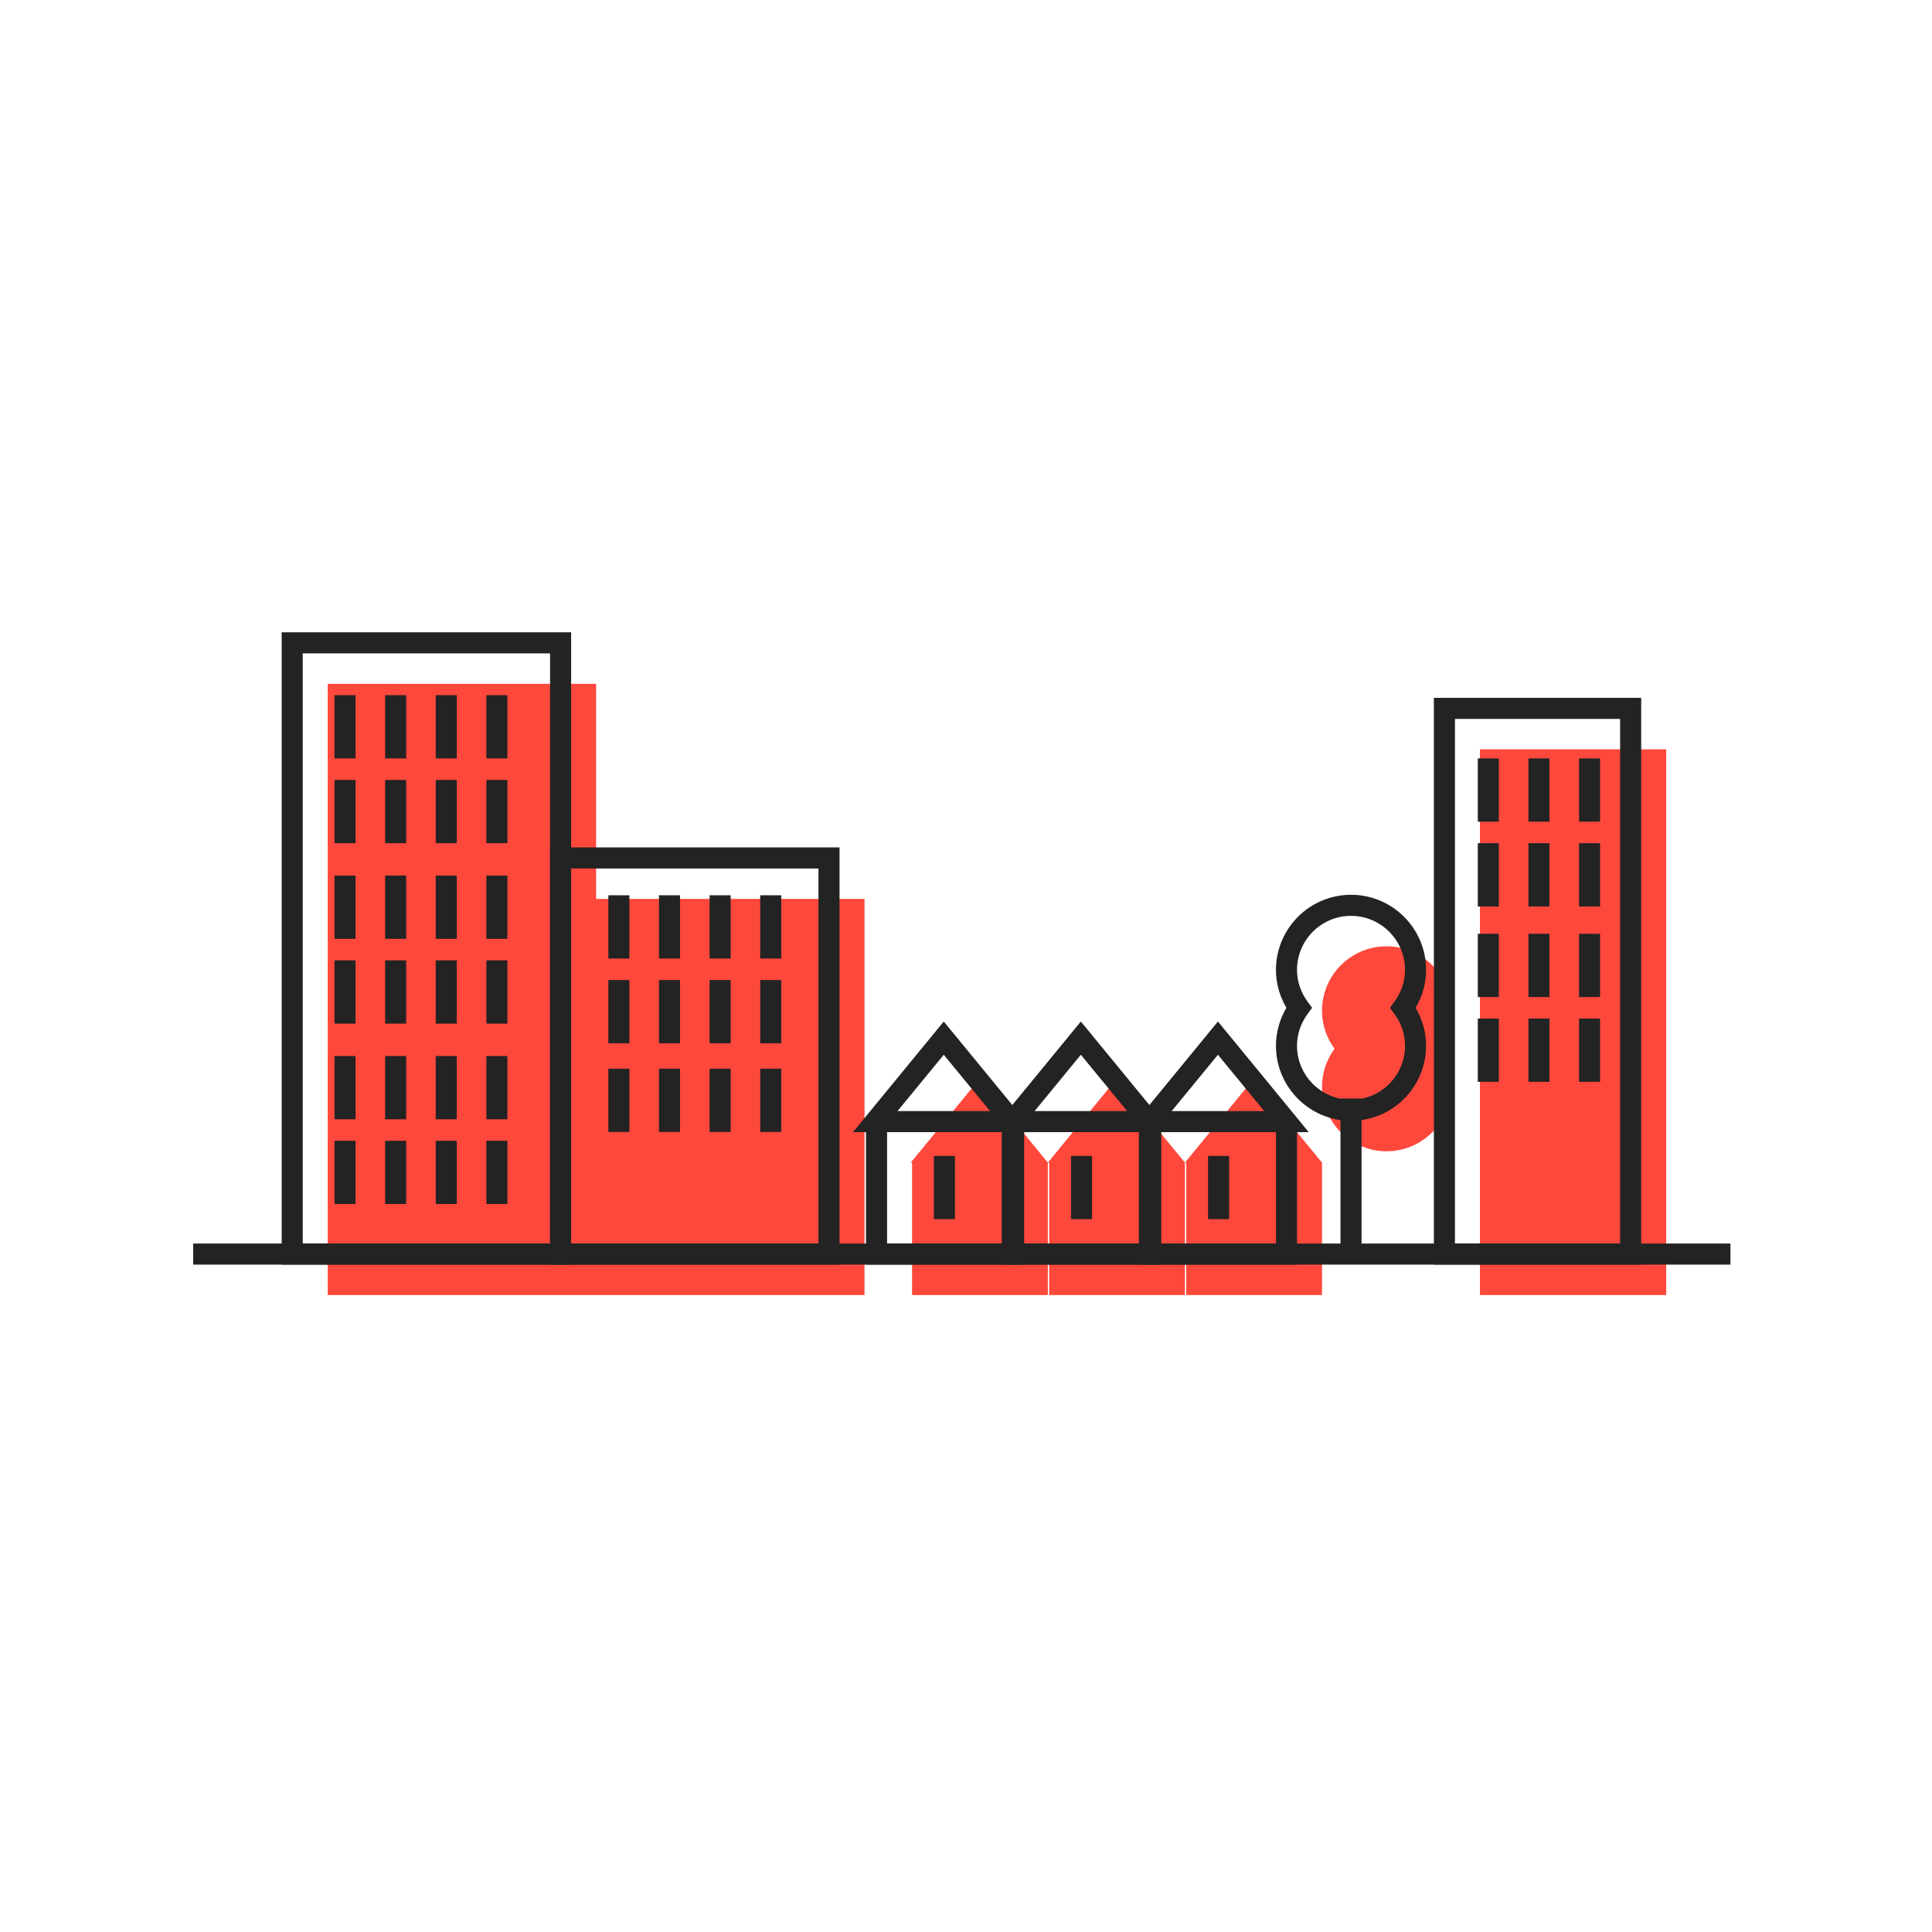
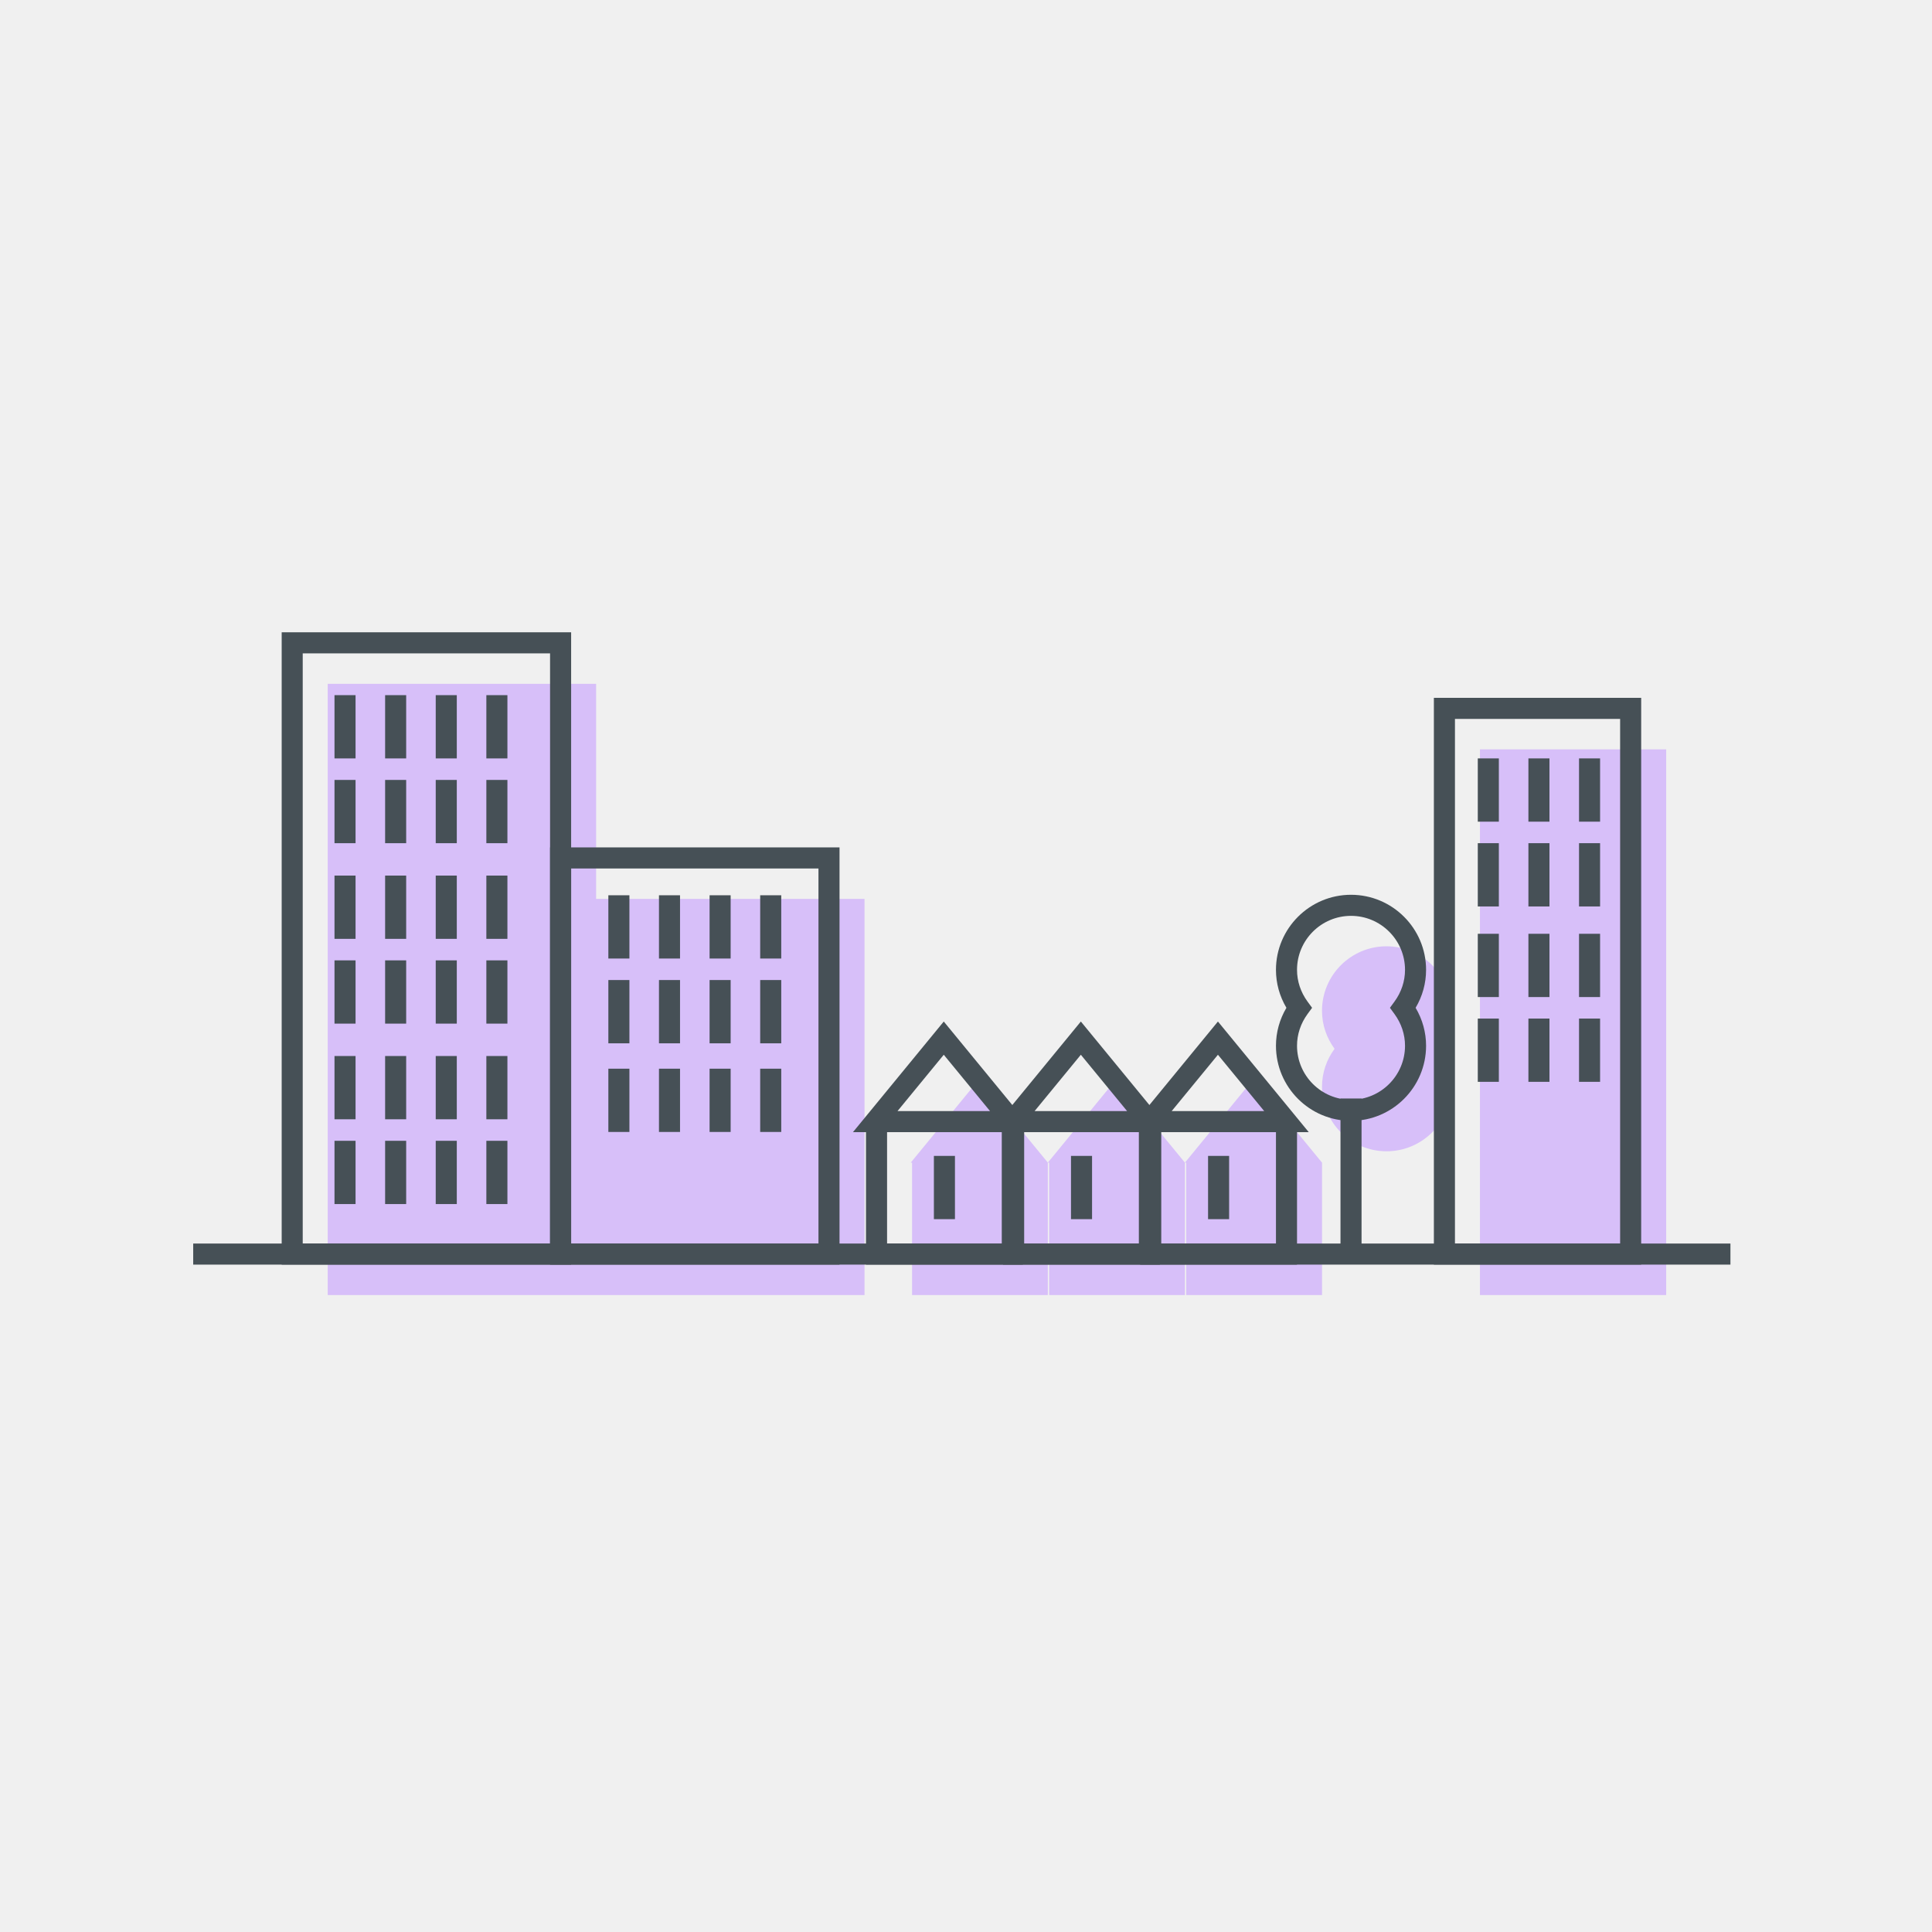
<svg xmlns="http://www.w3.org/2000/svg" width="110" height="110" viewBox="0 0 110 110" fill="none">
  <g id="i-viv">
-     <rect width="110" height="110" fill="white" />
    <g id="Group">
-       <path id="Fill 1" fill-rule="evenodd" clip-rule="evenodd" d="M18.659 38.934V73.735H33.94H49.222V51.18H33.94V38.934H18.659Z" fill="#FF483C" />
-       <path id="Fill 2" fill-rule="evenodd" clip-rule="evenodd" d="M84.262 73.735H94.866V42.665H84.262V73.735Z" fill="#FF483C" />
-       <path id="Fill 3" fill-rule="evenodd" clip-rule="evenodd" d="M51.854 66.195H51.929V73.735H59.66V66.195L55.756 61.44L51.854 66.195Z" fill="#FF483C" />
-       <path id="Fill 4" fill-rule="evenodd" clip-rule="evenodd" d="M59.659 66.195H59.734V73.735H67.464V66.195L63.561 61.44L59.659 66.195Z" fill="#FF483C" />
-       <path id="Fill 5" fill-rule="evenodd" clip-rule="evenodd" d="M67.464 66.195H67.539V73.735H75.27V66.195L71.366 61.44L67.464 66.195Z" fill="#FF483C" />
-       <path id="Fill 6" fill-rule="evenodd" clip-rule="evenodd" d="M78.943 65.549C80.972 65.549 82.618 63.904 82.618 61.875C82.618 61.064 82.346 60.321 81.902 59.714C82.346 59.106 82.618 58.363 82.618 57.552C82.618 55.523 80.972 53.878 78.943 53.878C76.914 53.878 75.269 55.523 75.269 57.552C75.269 58.363 75.54 59.106 75.984 59.714C75.54 60.321 75.269 61.064 75.269 61.875C75.269 63.904 76.914 65.549 78.943 65.549Z" fill="#FF483C" />
-       <path id="Fill 8" fill-rule="evenodd" clip-rule="evenodd" d="M32.518 70.802H46.6V49.448H32.518V70.802ZM31.319 72.002H47.799V48.247H31.319V72.002Z" fill="#232323" />
-       <path id="Fill 10" fill-rule="evenodd" clip-rule="evenodd" d="M82.839 70.802H92.243V40.932H82.839V70.802ZM81.639 72.002H93.442V39.732H81.639V72.002Z" fill="#232323" />
-       <path id="Fill 11" fill-rule="evenodd" clip-rule="evenodd" d="M11 72.002H98.524V70.802H11V72.002Z" fill="#232323" />
-       <path id="Fill 12" fill-rule="evenodd" clip-rule="evenodd" d="M58.236 72.002H49.306V63.861H50.506V70.802H57.037V63.861H58.236V72.002Z" fill="#232323" />
-       <path id="Fill 13" fill-rule="evenodd" clip-rule="evenodd" d="M51.1 63.261H56.369L53.734 60.053L51.1 63.261ZM58.906 64.461H48.563L53.734 58.161L58.906 64.461Z" fill="#232323" />
-       <path id="Fill 14" fill-rule="evenodd" clip-rule="evenodd" d="M66.041 72.002H57.112V63.861H58.312V70.802H64.842V63.861H66.041V72.002Z" fill="#232323" />
-       <path id="Fill 15" fill-rule="evenodd" clip-rule="evenodd" d="M58.905 63.261H64.173L61.539 60.053L58.905 63.261ZM66.71 64.461H56.368L61.539 58.161L66.71 64.461Z" fill="#232323" />
-       <path id="Fill 16" fill-rule="evenodd" clip-rule="evenodd" d="M73.847 72.002H64.917V63.861H66.117V70.802H72.648V63.861H73.847V72.002Z" fill="#232323" />
-       <path id="Fill 17" fill-rule="evenodd" clip-rule="evenodd" d="M66.71 63.261H71.979L69.344 60.053L66.71 63.261ZM74.516 64.461H64.173L69.344 58.161L74.516 64.461Z" fill="#232323" />
-       <path id="Fill 18" fill-rule="evenodd" clip-rule="evenodd" d="M76.322 71.402H77.521V62.544H76.322V71.402Z" fill="#232323" />
-       <path id="Fill 19" fill-rule="evenodd" clip-rule="evenodd" d="M76.921 52.145C75.226 52.145 73.847 53.524 73.847 55.219C73.847 55.866 74.055 56.49 74.446 57.026L74.705 57.38L74.446 57.734C74.055 58.271 73.847 58.895 73.847 59.541C73.847 61.237 75.226 62.616 76.921 62.616C78.616 62.616 79.996 61.237 79.996 59.541C79.996 58.896 79.788 58.271 79.396 57.734L79.137 57.38L79.396 57.026C79.788 56.489 79.996 55.865 79.996 55.219C79.996 53.524 78.616 52.145 76.921 52.145M76.921 63.816C74.565 63.816 72.648 61.898 72.648 59.541C72.648 58.779 72.853 58.04 73.243 57.38C72.853 56.721 72.648 55.982 72.648 55.219C72.648 52.862 74.565 50.945 76.921 50.945C79.278 50.945 81.195 52.862 81.195 55.219C81.195 55.981 80.99 56.721 80.599 57.38C80.99 58.041 81.195 58.78 81.195 59.541C81.195 61.898 79.278 63.816 76.921 63.816" fill="#232323" />
-       <path id="Fill 20" fill-rule="evenodd" clip-rule="evenodd" d="M19.045 43.181H20.244V39.579H19.045V43.181Z" fill="#232323" />
-       <path id="Fill 21" fill-rule="evenodd" clip-rule="evenodd" d="M19.045 48.008H20.244V44.406H19.045V48.008Z" fill="#232323" />
-       <path id="Fill 22" fill-rule="evenodd" clip-rule="evenodd" d="M21.927 43.181H23.126V39.579H21.927V43.181Z" fill="#232323" />
-       <path id="Fill 23" fill-rule="evenodd" clip-rule="evenodd" d="M21.927 48.008H23.126V44.406H21.927V48.008Z" fill="#232323" />
-       <path id="Fill 24" fill-rule="evenodd" clip-rule="evenodd" d="M27.691 43.181H28.89V39.579H27.691V43.181Z" fill="#232323" />
-       <path id="Fill 25" fill-rule="evenodd" clip-rule="evenodd" d="M27.691 48.008H28.89V44.406H27.691V48.008Z" fill="#232323" />
-       <path id="Fill 26" fill-rule="evenodd" clip-rule="evenodd" d="M24.809 43.181H26.008V39.579H24.809V43.181Z" fill="#232323" />
-       <path id="Fill 27" fill-rule="evenodd" clip-rule="evenodd" d="M24.809 48.008H26.008V44.406H24.809V48.008Z" fill="#232323" />
-       <path id="Fill 28" fill-rule="evenodd" clip-rule="evenodd" d="M17.236 70.802H31.318V37.2H17.236V70.802ZM16.038 72.002H32.518V36H16.038V72.002Z" fill="#232323" />
-       <path id="Fill 29" fill-rule="evenodd" clip-rule="evenodd" d="M19.045 53.454H20.244V49.852H19.045V53.454Z" fill="#232323" />
-       <path id="Fill 30" fill-rule="evenodd" clip-rule="evenodd" d="M19.045 58.281H20.244V54.679H19.045V58.281Z" fill="#232323" />
-       <path id="Fill 31" fill-rule="evenodd" clip-rule="evenodd" d="M21.927 53.454H23.126V49.852H21.927V53.454Z" fill="#232323" />
-       <path id="Fill 32" fill-rule="evenodd" clip-rule="evenodd" d="M21.927 58.281H23.126V54.679H21.927V58.281Z" fill="#232323" />
-       <path id="Fill 33" fill-rule="evenodd" clip-rule="evenodd" d="M27.691 53.454H28.89V49.852H27.691V53.454Z" fill="#232323" />
-       <path id="Fill 34" fill-rule="evenodd" clip-rule="evenodd" d="M27.691 58.281H28.89V54.679H27.691V58.281Z" fill="#232323" />
-       <path id="Fill 35" fill-rule="evenodd" clip-rule="evenodd" d="M24.809 53.454H26.008V49.852H24.809V53.454Z" fill="#232323" />
-       <path id="Fill 36" fill-rule="evenodd" clip-rule="evenodd" d="M24.809 58.281H26.008V54.679H24.809V58.281Z" fill="#232323" />
-       <path id="Fill 37" fill-rule="evenodd" clip-rule="evenodd" d="M34.637 54.575H35.836V50.973H34.637V54.575Z" fill="#232323" />
-       <path id="Fill 38" fill-rule="evenodd" clip-rule="evenodd" d="M34.637 59.402H35.836V55.799H34.637V59.402Z" fill="#232323" />
-       <path id="Fill 39" fill-rule="evenodd" clip-rule="evenodd" d="M37.519 54.575H38.718V50.973H37.519V54.575Z" fill="#232323" />
-       <path id="Fill 40" fill-rule="evenodd" clip-rule="evenodd" d="M37.519 59.402H38.718V55.799H37.519V59.402Z" fill="#232323" />
-       <path id="Fill 41" fill-rule="evenodd" clip-rule="evenodd" d="M43.282 54.575H44.481V50.973H43.282V54.575Z" fill="#232323" />
-       <path id="Fill 42" fill-rule="evenodd" clip-rule="evenodd" d="M43.282 59.402H44.481V55.799H43.282V59.402Z" fill="#232323" />
-       <path id="Fill 43" fill-rule="evenodd" clip-rule="evenodd" d="M40.401 54.575H41.6V50.973H40.401V54.575Z" fill="#232323" />
-       <path id="Fill 44" fill-rule="evenodd" clip-rule="evenodd" d="M40.401 59.402H41.6V55.799H40.401V59.402Z" fill="#232323" />
-       <path id="Fill 45" fill-rule="evenodd" clip-rule="evenodd" d="M53.172 69.414H54.371V65.812H53.172V69.414Z" fill="#232323" />
-       <path id="Fill 46" fill-rule="evenodd" clip-rule="evenodd" d="M60.978 69.414H62.177V65.812H60.978V69.414Z" fill="#232323" />
-       <path id="Fill 47" fill-rule="evenodd" clip-rule="evenodd" d="M68.782 69.414H69.981V65.812H68.782V69.414Z" fill="#232323" />
-       <path id="Fill 48" fill-rule="evenodd" clip-rule="evenodd" d="M84.139 46.783H85.338V43.18H84.139V46.783Z" fill="#232323" />
-       <path id="Fill 49" fill-rule="evenodd" clip-rule="evenodd" d="M84.139 51.61H85.338V48.007H84.139V51.61Z" fill="#232323" />
-       <path id="Fill 50" fill-rule="evenodd" clip-rule="evenodd" d="M87.021 46.783H88.22V43.18H87.021V46.783Z" fill="#232323" />
-       <path id="Fill 51" fill-rule="evenodd" clip-rule="evenodd" d="M87.021 51.61H88.22V48.007H87.021V51.61Z" fill="#232323" />
-       <path id="Fill 52" fill-rule="evenodd" clip-rule="evenodd" d="M89.903 46.783H91.102V43.18H89.903V46.783Z" fill="#232323" />
-       <path id="Fill 53" fill-rule="evenodd" clip-rule="evenodd" d="M89.903 51.61H91.102V48.007H89.903V51.61Z" fill="#232323" />
-       <path id="Fill 54" fill-rule="evenodd" clip-rule="evenodd" d="M84.139 56.768H85.338V53.166H84.139V56.768Z" fill="#232323" />
-       <path id="Fill 55" fill-rule="evenodd" clip-rule="evenodd" d="M84.139 61.595H85.338V57.993H84.139V61.595Z" fill="#232323" />
-       <path id="Fill 56" fill-rule="evenodd" clip-rule="evenodd" d="M87.021 56.768H88.22V53.166H87.021V56.768Z" fill="#232323" />
-       <path id="Fill 57" fill-rule="evenodd" clip-rule="evenodd" d="M87.021 61.595H88.22V57.993H87.021V61.595Z" fill="#232323" />
-       <path id="Fill 58" fill-rule="evenodd" clip-rule="evenodd" d="M89.903 56.768H91.102V53.166H89.903V56.768Z" fill="#232323" />
-       <path id="Fill 59" fill-rule="evenodd" clip-rule="evenodd" d="M89.903 61.595H91.102V57.993H89.903V61.595Z" fill="#232323" />
-       <path id="Fill 60" fill-rule="evenodd" clip-rule="evenodd" d="M34.637 64.449H35.836V60.847H34.637V64.449Z" fill="#232323" />
-       <path id="Fill 61" fill-rule="evenodd" clip-rule="evenodd" d="M37.519 64.449H38.718V60.847H37.519V64.449Z" fill="#232323" />
-       <path id="Fill 62" fill-rule="evenodd" clip-rule="evenodd" d="M43.282 64.449H44.481V60.847H43.282V64.449Z" fill="#232323" />
-       <path id="Fill 63" fill-rule="evenodd" clip-rule="evenodd" d="M40.401 64.449H41.6V60.847H40.401V64.449Z" fill="#232323" />
-       <path id="Fill 64" fill-rule="evenodd" clip-rule="evenodd" d="M19.045 63.727H20.244V60.125H19.045V63.727Z" fill="#232323" />
-       <path id="Fill 65" fill-rule="evenodd" clip-rule="evenodd" d="M19.045 68.554H20.244V64.952H19.045V68.554Z" fill="#232323" />
-       <path id="Fill 66" fill-rule="evenodd" clip-rule="evenodd" d="M21.927 63.727H23.126V60.125H21.927V63.727Z" fill="#232323" />
-       <path id="Fill 67" fill-rule="evenodd" clip-rule="evenodd" d="M21.927 68.554H23.126V64.952H21.927V68.554Z" fill="#232323" />
-       <path id="Fill 68" fill-rule="evenodd" clip-rule="evenodd" d="M27.691 63.727H28.89V60.125H27.691V63.727Z" fill="#232323" />
-       <path id="Fill 69" fill-rule="evenodd" clip-rule="evenodd" d="M27.691 68.554H28.89V64.952H27.691V68.554Z" fill="#232323" />
-       <path id="Fill 70" fill-rule="evenodd" clip-rule="evenodd" d="M24.809 63.727H26.008V60.125H24.809V63.727Z" fill="#232323" />
-       <path id="Fill 71" fill-rule="evenodd" clip-rule="evenodd" d="M24.809 68.554H26.008V64.952H24.809V68.554Z" fill="#232323" />
+       <path id="Fill 1" fill-rule="evenodd" clip-rule="evenodd" d="M18.659 38.934V73.735H33.94H49.222V51.18H33.94V38.934H18.659Z" fill="#D7BFF9" />
+       <path id="Fill 2" fill-rule="evenodd" clip-rule="evenodd" d="M84.262 73.735H94.866V42.665H84.262V73.735Z" fill="#D7BFF9" />
+       <path id="Fill 3" fill-rule="evenodd" clip-rule="evenodd" d="M51.854 66.195H51.929V73.735H59.66V66.195L55.756 61.44L51.854 66.195Z" fill="#D7BFF9" />
+       <path id="Fill 4" fill-rule="evenodd" clip-rule="evenodd" d="M59.659 66.195H59.734V73.735H67.464V66.195L63.561 61.44L59.659 66.195Z" fill="#D7BFF9" />
+       <path id="Fill 5" fill-rule="evenodd" clip-rule="evenodd" d="M67.464 66.195H67.539V73.735H75.27V66.195L71.366 61.44L67.464 66.195Z" fill="#D7BFF9" />
+       <path id="Fill 6" fill-rule="evenodd" clip-rule="evenodd" d="M78.943 65.549C80.972 65.549 82.618 63.904 82.618 61.875C82.618 61.064 82.346 60.321 81.902 59.714C82.346 59.106 82.618 58.363 82.618 57.552C82.618 55.523 80.972 53.878 78.943 53.878C76.914 53.878 75.269 55.523 75.269 57.552C75.269 58.363 75.54 59.106 75.984 59.714C75.54 60.321 75.269 61.064 75.269 61.875C75.269 63.904 76.914 65.549 78.943 65.549Z" fill="#D7BFF9" />
+       <path id="Fill 8" fill-rule="evenodd" clip-rule="evenodd" d="M32.518 70.802H46.6V49.448H32.518V70.802ZM31.319 72.002H47.799V48.247H31.319V72.002Z" fill="#465056" />
+       <path id="Fill 10" fill-rule="evenodd" clip-rule="evenodd" d="M82.839 70.802H92.243V40.932H82.839V70.802ZM81.639 72.002H93.442V39.732H81.639V72.002Z" fill="#465056" />
+       <path id="Fill 11" fill-rule="evenodd" clip-rule="evenodd" d="M11 72.002H98.524V70.802H11V72.002Z" fill="#465056" />
+       <path id="Fill 12" fill-rule="evenodd" clip-rule="evenodd" d="M58.236 72.002H49.306V63.861H50.506V70.802H57.037V63.861H58.236V72.002Z" fill="#465056" />
+       <path id="Fill 13" fill-rule="evenodd" clip-rule="evenodd" d="M51.1 63.261H56.369L53.734 60.053L51.1 63.261ZM58.906 64.461H48.563L53.734 58.161L58.906 64.461Z" fill="#465056" />
+       <path id="Fill 14" fill-rule="evenodd" clip-rule="evenodd" d="M66.041 72.002H57.112V63.861H58.312V70.802H64.842V63.861H66.041V72.002Z" fill="#465056" />
+       <path id="Fill 15" fill-rule="evenodd" clip-rule="evenodd" d="M58.905 63.261H64.173L61.539 60.053L58.905 63.261ZM66.71 64.461H56.368L61.539 58.161L66.71 64.461Z" fill="#465056" />
+       <path id="Fill 16" fill-rule="evenodd" clip-rule="evenodd" d="M73.847 72.002H64.917V63.861H66.117V70.802H72.648V63.861H73.847V72.002Z" fill="#465056" />
+       <path id="Fill 17" fill-rule="evenodd" clip-rule="evenodd" d="M66.71 63.261H71.979L69.344 60.053L66.71 63.261ZM74.516 64.461H64.173L69.344 58.161L74.516 64.461Z" fill="#465056" />
+       <path id="Fill 18" fill-rule="evenodd" clip-rule="evenodd" d="M76.322 71.402H77.521V62.544H76.322V71.402Z" fill="#465056" />
+       <path id="Fill 19" fill-rule="evenodd" clip-rule="evenodd" d="M76.921 52.145C75.226 52.145 73.847 53.524 73.847 55.219C73.847 55.866 74.055 56.49 74.446 57.026L74.705 57.38L74.446 57.734C74.055 58.271 73.847 58.895 73.847 59.541C73.847 61.237 75.226 62.616 76.921 62.616C78.616 62.616 79.996 61.237 79.996 59.541C79.996 58.896 79.788 58.271 79.396 57.734L79.137 57.38L79.396 57.026C79.788 56.489 79.996 55.865 79.996 55.219C79.996 53.524 78.616 52.145 76.921 52.145ZM76.921 63.816C74.565 63.816 72.648 61.898 72.648 59.541C72.648 58.779 72.853 58.04 73.243 57.38C72.853 56.721 72.648 55.982 72.648 55.219C72.648 52.862 74.565 50.945 76.921 50.945C79.278 50.945 81.195 52.862 81.195 55.219C81.195 55.981 80.99 56.721 80.599 57.38C80.99 58.041 81.195 58.78 81.195 59.541C81.195 61.898 79.278 63.816 76.921 63.816Z" fill="#465056" />
+       <path id="Fill 20" fill-rule="evenodd" clip-rule="evenodd" d="M19.045 43.181H20.244V39.579H19.045V43.181Z" fill="#465056" />
+       <path id="Fill 21" fill-rule="evenodd" clip-rule="evenodd" d="M19.045 48.008H20.244V44.406H19.045V48.008Z" fill="#465056" />
+       <path id="Fill 22" fill-rule="evenodd" clip-rule="evenodd" d="M21.927 43.181H23.126V39.579H21.927V43.181Z" fill="#465056" />
+       <path id="Fill 23" fill-rule="evenodd" clip-rule="evenodd" d="M21.927 48.008H23.126V44.406H21.927V48.008Z" fill="#465056" />
+       <path id="Fill 24" fill-rule="evenodd" clip-rule="evenodd" d="M27.691 43.181H28.89V39.579H27.691V43.181Z" fill="#465056" />
+       <path id="Fill 25" fill-rule="evenodd" clip-rule="evenodd" d="M27.691 48.008H28.89V44.406H27.691V48.008Z" fill="#465056" />
+       <path id="Fill 26" fill-rule="evenodd" clip-rule="evenodd" d="M24.809 43.181H26.008V39.579H24.809V43.181Z" fill="#465056" />
+       <path id="Fill 27" fill-rule="evenodd" clip-rule="evenodd" d="M24.809 48.008H26.008V44.406H24.809V48.008Z" fill="#465056" />
+       <path id="Fill 28" fill-rule="evenodd" clip-rule="evenodd" d="M17.236 70.802H31.318V37.2H17.236V70.802ZM16.038 72.002H32.518V36H16.038V72.002Z" fill="#465056" />
+       <path id="Fill 29" fill-rule="evenodd" clip-rule="evenodd" d="M19.045 53.454H20.244V49.852H19.045V53.454Z" fill="#465056" />
+       <path id="Fill 30" fill-rule="evenodd" clip-rule="evenodd" d="M19.045 58.281H20.244V54.679H19.045V58.281Z" fill="#465056" />
+       <path id="Fill 31" fill-rule="evenodd" clip-rule="evenodd" d="M21.927 53.454H23.126V49.852H21.927V53.454Z" fill="#465056" />
+       <path id="Fill 32" fill-rule="evenodd" clip-rule="evenodd" d="M21.927 58.281H23.126V54.679H21.927V58.281Z" fill="#465056" />
+       <path id="Fill 33" fill-rule="evenodd" clip-rule="evenodd" d="M27.691 53.454H28.89V49.852H27.691V53.454Z" fill="#465056" />
+       <path id="Fill 34" fill-rule="evenodd" clip-rule="evenodd" d="M27.691 58.281H28.89V54.679H27.691V58.281Z" fill="#465056" />
+       <path id="Fill 35" fill-rule="evenodd" clip-rule="evenodd" d="M24.809 53.454H26.008V49.852H24.809V53.454Z" fill="#465056" />
+       <path id="Fill 36" fill-rule="evenodd" clip-rule="evenodd" d="M24.809 58.281H26.008V54.679H24.809V58.281Z" fill="#465056" />
+       <path id="Fill 37" fill-rule="evenodd" clip-rule="evenodd" d="M34.637 54.575H35.836V50.973H34.637V54.575Z" fill="#465056" />
+       <path id="Fill 38" fill-rule="evenodd" clip-rule="evenodd" d="M34.637 59.402H35.836V55.799H34.637V59.402Z" fill="#465056" />
+       <path id="Fill 39" fill-rule="evenodd" clip-rule="evenodd" d="M37.519 54.575H38.718V50.973H37.519V54.575Z" fill="#465056" />
+       <path id="Fill 40" fill-rule="evenodd" clip-rule="evenodd" d="M37.519 59.402H38.718V55.799H37.519V59.402Z" fill="#465056" />
+       <path id="Fill 41" fill-rule="evenodd" clip-rule="evenodd" d="M43.282 54.575H44.481V50.973H43.282V54.575Z" fill="#465056" />
+       <path id="Fill 42" fill-rule="evenodd" clip-rule="evenodd" d="M43.282 59.402H44.481V55.799H43.282V59.402Z" fill="#465056" />
+       <path id="Fill 43" fill-rule="evenodd" clip-rule="evenodd" d="M40.401 54.575H41.6V50.973H40.401V54.575Z" fill="#465056" />
+       <path id="Fill 44" fill-rule="evenodd" clip-rule="evenodd" d="M40.401 59.402H41.6V55.799H40.401V59.402Z" fill="#465056" />
+       <path id="Fill 45" fill-rule="evenodd" clip-rule="evenodd" d="M53.172 69.414H54.371V65.812H53.172V69.414Z" fill="#465056" />
+       <path id="Fill 46" fill-rule="evenodd" clip-rule="evenodd" d="M60.978 69.414H62.177V65.812H60.978V69.414Z" fill="#465056" />
+       <path id="Fill 47" fill-rule="evenodd" clip-rule="evenodd" d="M68.782 69.414H69.981V65.812H68.782V69.414Z" fill="#465056" />
+       <path id="Fill 48" fill-rule="evenodd" clip-rule="evenodd" d="M84.139 46.783H85.338V43.18H84.139V46.783Z" fill="#465056" />
+       <path id="Fill 49" fill-rule="evenodd" clip-rule="evenodd" d="M84.139 51.61H85.338V48.007H84.139V51.61Z" fill="#465056" />
+       <path id="Fill 50" fill-rule="evenodd" clip-rule="evenodd" d="M87.021 46.783H88.22V43.18H87.021V46.783Z" fill="#465056" />
+       <path id="Fill 51" fill-rule="evenodd" clip-rule="evenodd" d="M87.021 51.61H88.22V48.007H87.021V51.61Z" fill="#465056" />
+       <path id="Fill 52" fill-rule="evenodd" clip-rule="evenodd" d="M89.903 46.783H91.102V43.18H89.903V46.783Z" fill="#465056" />
+       <path id="Fill 53" fill-rule="evenodd" clip-rule="evenodd" d="M89.903 51.61H91.102V48.007H89.903V51.61Z" fill="#465056" />
+       <path id="Fill 54" fill-rule="evenodd" clip-rule="evenodd" d="M84.139 56.768H85.338V53.166H84.139V56.768Z" fill="#465056" />
+       <path id="Fill 55" fill-rule="evenodd" clip-rule="evenodd" d="M84.139 61.595H85.338V57.993H84.139V61.595Z" fill="#465056" />
+       <path id="Fill 56" fill-rule="evenodd" clip-rule="evenodd" d="M87.021 56.768H88.22V53.166H87.021V56.768Z" fill="#465056" />
+       <path id="Fill 57" fill-rule="evenodd" clip-rule="evenodd" d="M87.021 61.595H88.22V57.993H87.021V61.595Z" fill="#465056" />
+       <path id="Fill 58" fill-rule="evenodd" clip-rule="evenodd" d="M89.903 56.768H91.102V53.166H89.903V56.768Z" fill="#465056" />
+       <path id="Fill 59" fill-rule="evenodd" clip-rule="evenodd" d="M89.903 61.595H91.102V57.993H89.903V61.595Z" fill="#465056" />
+       <path id="Fill 60" fill-rule="evenodd" clip-rule="evenodd" d="M34.637 64.449H35.836V60.847H34.637V64.449Z" fill="#465056" />
+       <path id="Fill 61" fill-rule="evenodd" clip-rule="evenodd" d="M37.519 64.449H38.718V60.847H37.519V64.449Z" fill="#465056" />
+       <path id="Fill 62" fill-rule="evenodd" clip-rule="evenodd" d="M43.282 64.449H44.481V60.847H43.282V64.449Z" fill="#465056" />
+       <path id="Fill 63" fill-rule="evenodd" clip-rule="evenodd" d="M40.401 64.449H41.6V60.847H40.401V64.449Z" fill="#465056" />
+       <path id="Fill 64" fill-rule="evenodd" clip-rule="evenodd" d="M19.045 63.727H20.244V60.125H19.045V63.727Z" fill="#465056" />
+       <path id="Fill 65" fill-rule="evenodd" clip-rule="evenodd" d="M19.045 68.554H20.244V64.952H19.045V68.554Z" fill="#465056" />
+       <path id="Fill 66" fill-rule="evenodd" clip-rule="evenodd" d="M21.927 63.727H23.126V60.125H21.927V63.727Z" fill="#465056" />
+       <path id="Fill 67" fill-rule="evenodd" clip-rule="evenodd" d="M21.927 68.554H23.126V64.952H21.927V68.554Z" fill="#465056" />
+       <path id="Fill 68" fill-rule="evenodd" clip-rule="evenodd" d="M27.691 63.727H28.89V60.125H27.691V63.727Z" fill="#465056" />
+       <path id="Fill 69" fill-rule="evenodd" clip-rule="evenodd" d="M27.691 68.554H28.89V64.952H27.691V68.554Z" fill="#465056" />
+       <path id="Fill 70" fill-rule="evenodd" clip-rule="evenodd" d="M24.809 63.727H26.008V60.125H24.809V63.727Z" fill="#465056" />
+       <path id="Fill 71" fill-rule="evenodd" clip-rule="evenodd" d="M24.809 68.554H26.008V64.952H24.809V68.554Z" fill="#465056" />
    </g>
  </g>
</svg>
